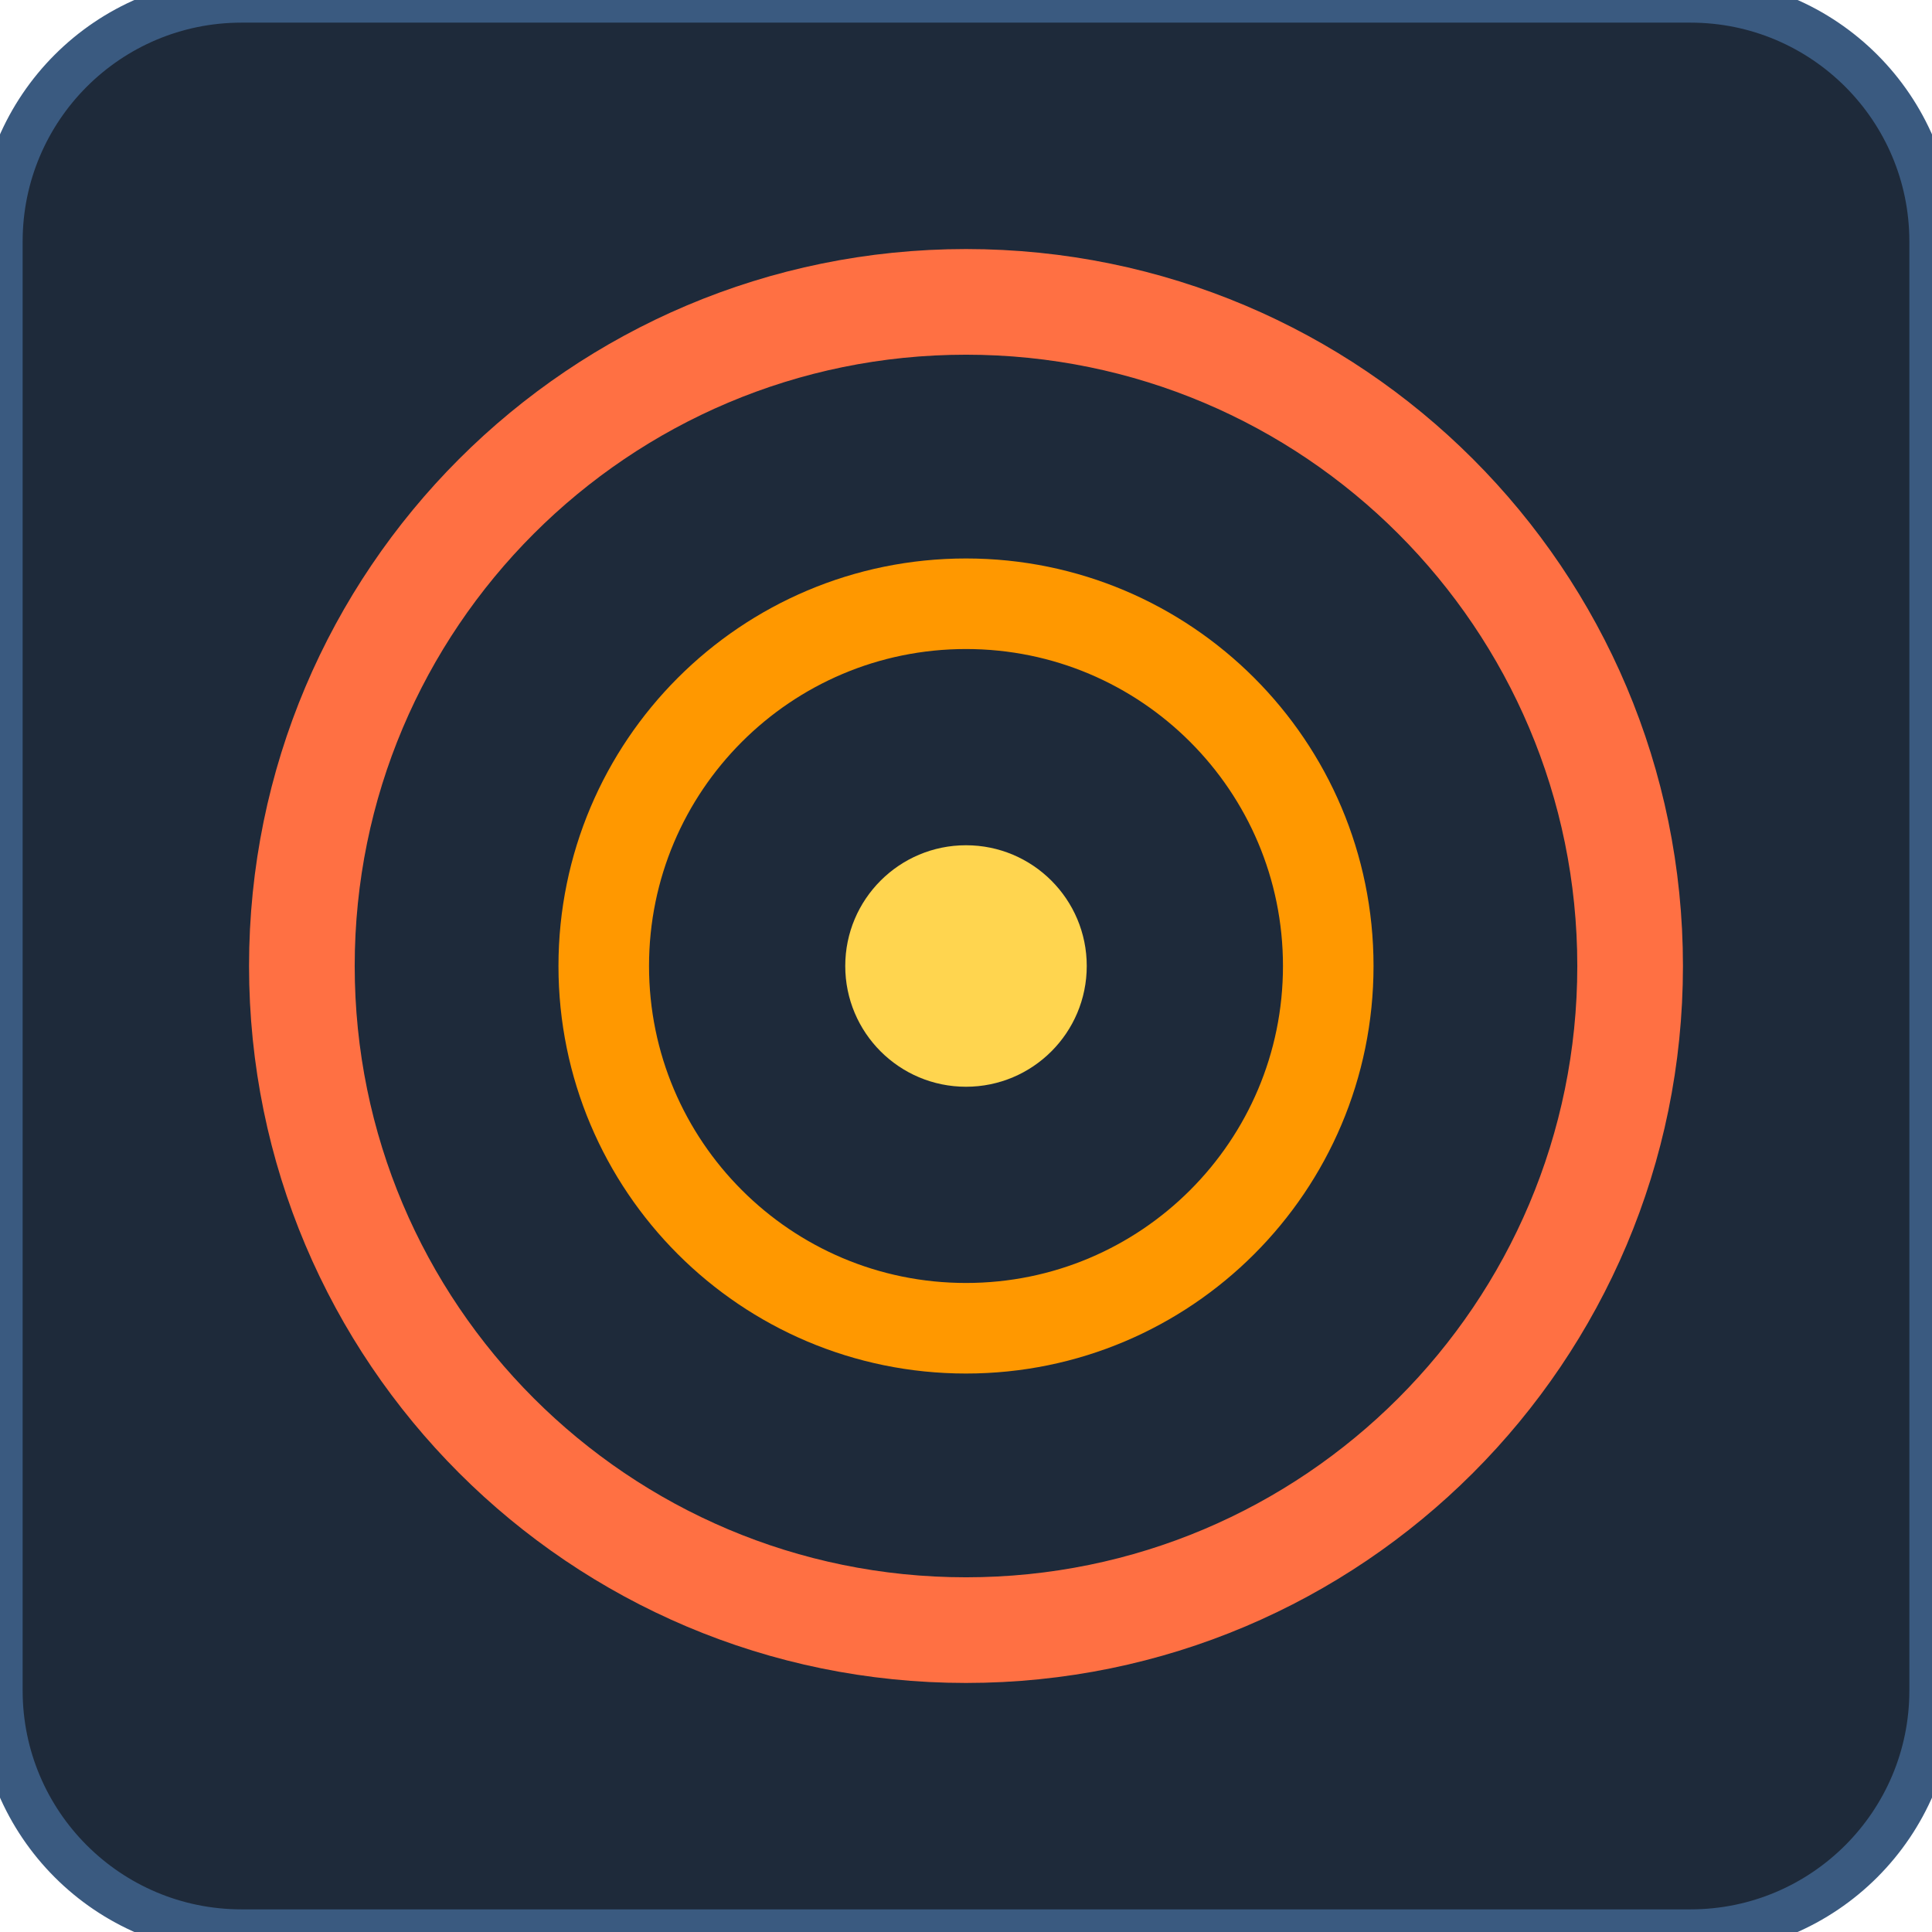
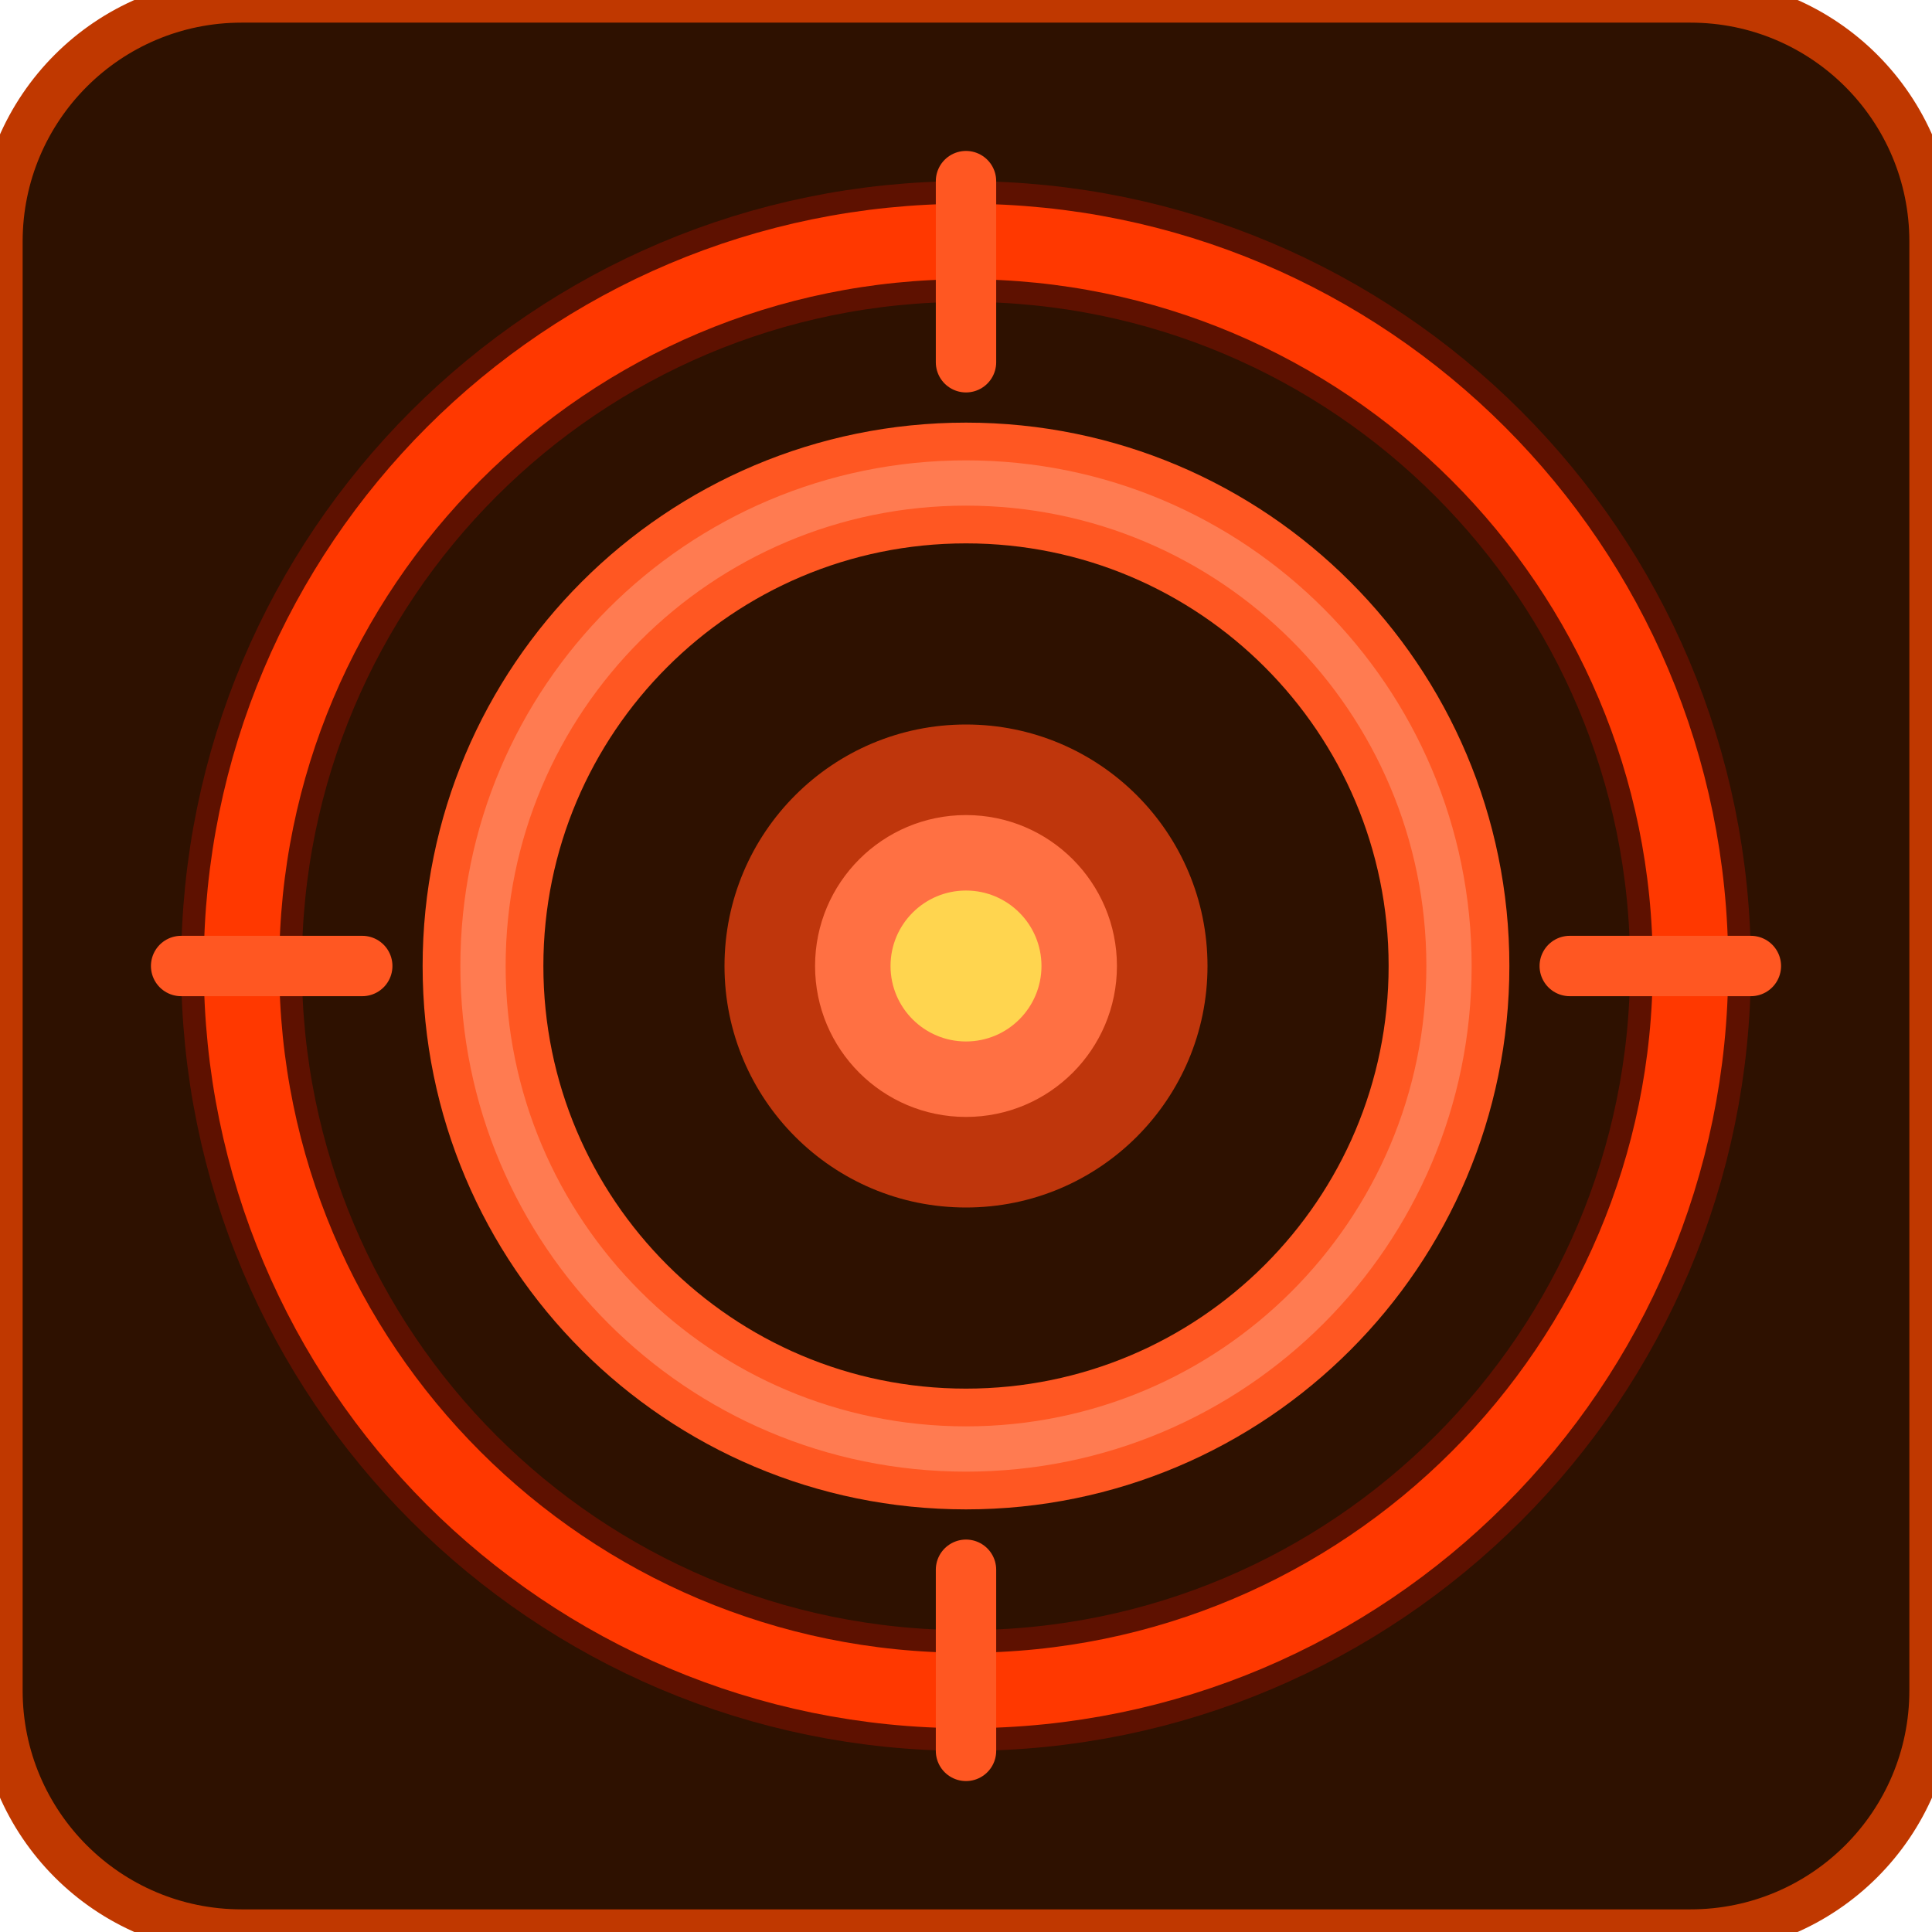
<svg xmlns="http://www.w3.org/2000/svg" viewBox="0 0 64 64">
-   <rect x="0" y="0" width="64" height="64" rx="8" fill="#1e2a3a" stroke="#3a5a80" stroke-width="1.5" />
-   <circle cx="32" cy="32" r="22" fill="none" stroke="#ff7043" stroke-width="3.5" />
-   <circle cx="32" cy="32" r="12" fill="none" stroke="#ff9800" stroke-width="3" />
-   <circle cx="32" cy="32" r="4" fill="#ffd54f" />
+   <rect x="0" y="0" width="64" height="64" rx="8" fill="#2e1100" stroke="#c03800" stroke-width="1.5" />
+   <circle cx="32" cy="32" r="24" fill="none" stroke="#7f1000" stroke-width="4" opacity="0.6" />
+   <circle cx="32" cy="32" r="24" fill="none" stroke="#ff3800" stroke-width="2.5" />
+   <circle cx="32" cy="32" r="16" fill="none" stroke="#ff5722" stroke-width="4" />
+   <circle cx="32" cy="32" r="16" fill="none" stroke="#ff8a65" stroke-width="1.5" opacity="0.7" />
+   <circle cx="32" cy="32" r="8" fill="#bf360c" />
+   <circle cx="32" cy="32" r="5" fill="#ff7043" />
+   <circle cx="32" cy="32" r="2.5" fill="#ffd54f" />
+   <line x1="32" y1="6" x2="32" y2="12" stroke="#ff5722" stroke-width="2" stroke-linecap="round" />
+   <line x1="32" y1="52" x2="32" y2="58" stroke="#ff5722" stroke-width="2" stroke-linecap="round" />
+   <line x1="6" y1="32" x2="12" y2="32" stroke="#ff5722" stroke-width="2" stroke-linecap="round" />
+   <line x1="52" y1="32" x2="58" y2="32" stroke="#ff5722" stroke-width="2" stroke-linecap="round" />
</svg>
